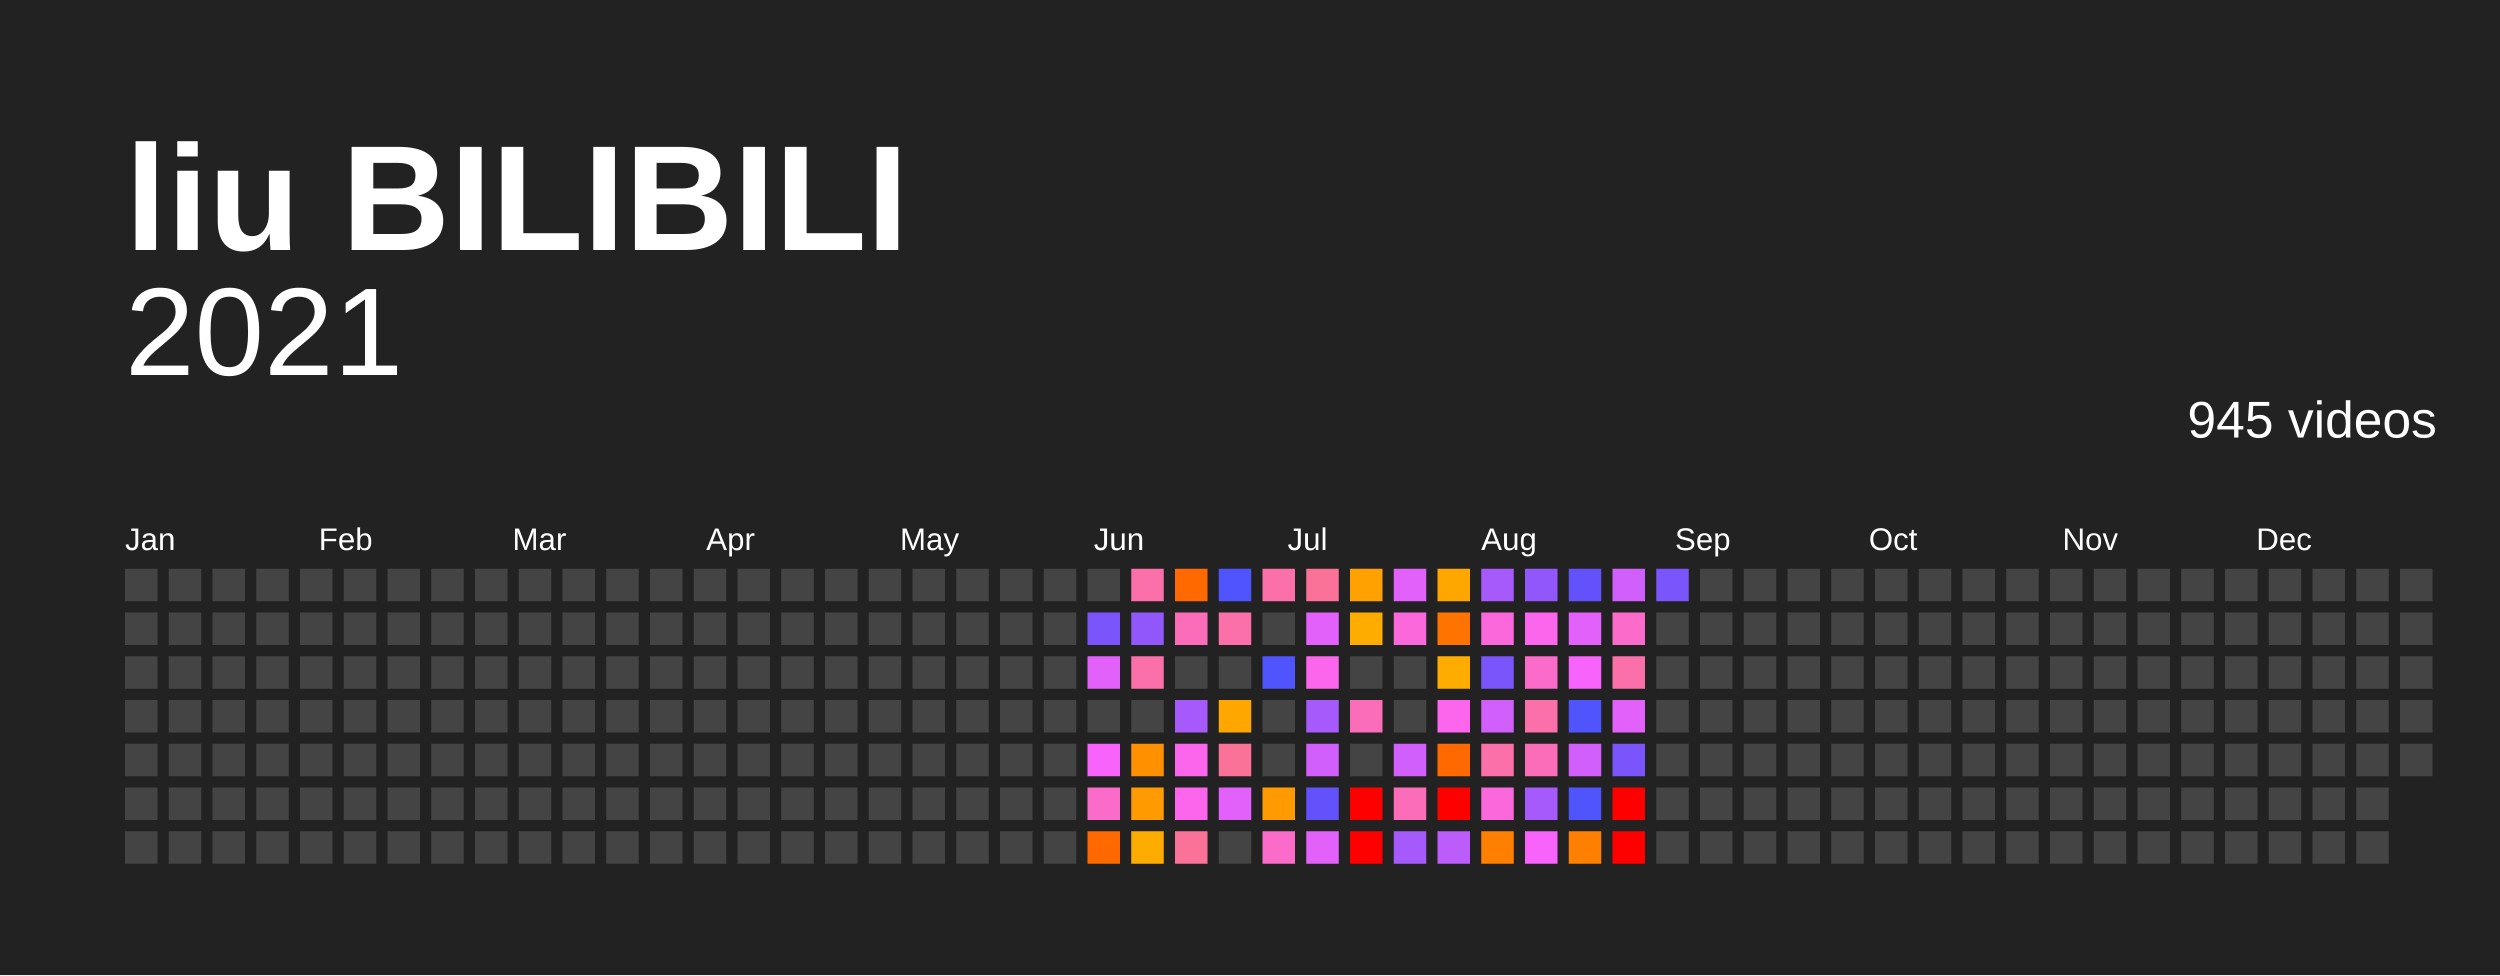
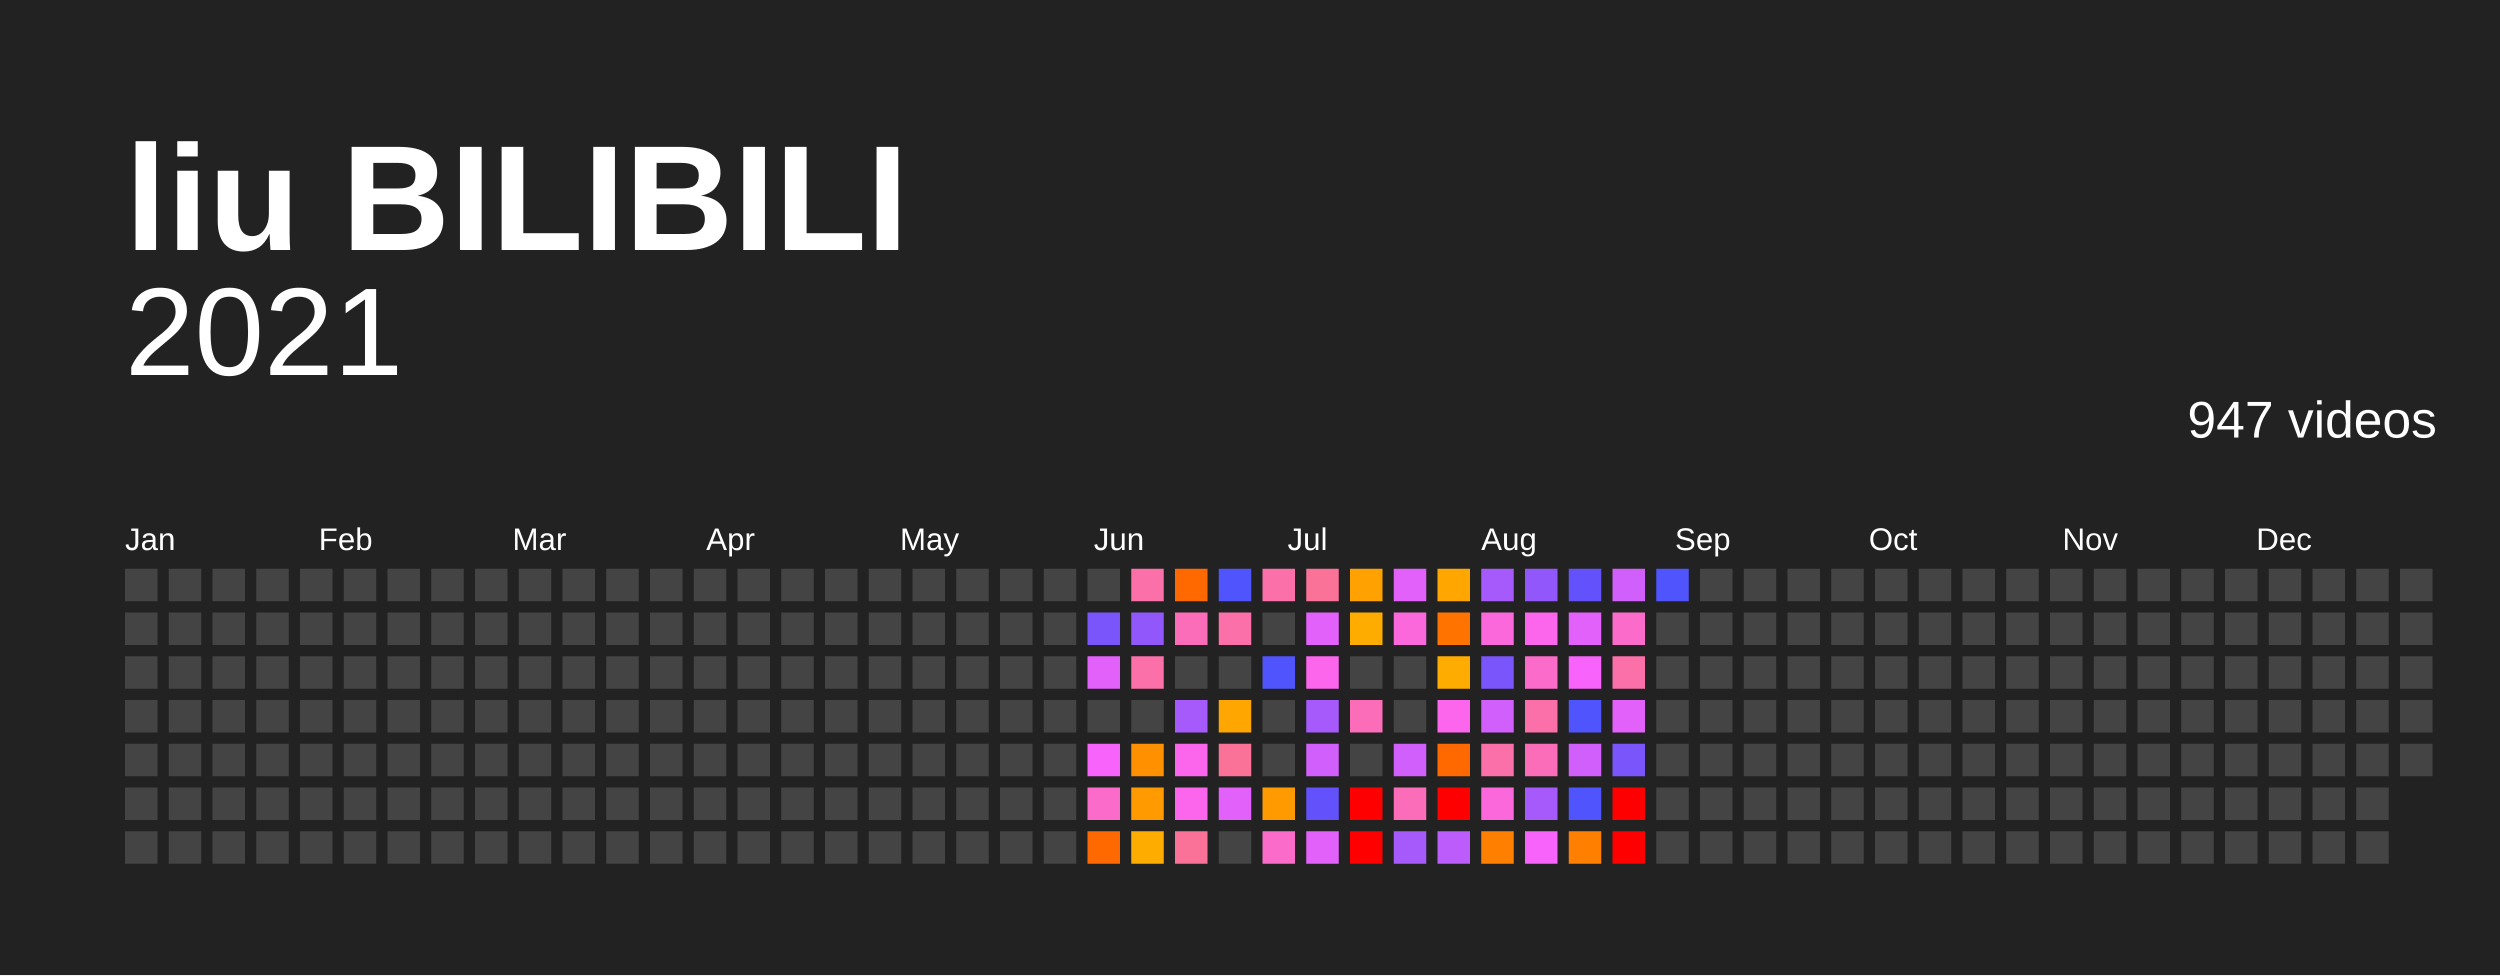
<svg xmlns="http://www.w3.org/2000/svg" baseProfile="full" height="78mm" version="1.1" viewBox="0,0,200,78" width="200mm">
  <defs />
  <rect fill="#222222" height="78" width="200" x="0" y="0" />
  <text fill="#FFFFFF" style="font-size:12px; font-family:Arial; font-weight:bold;" x="10" y="20">liu BILIBILI</text>
  <text alignment-baseline="hanging" fill="#FFFFFF" style="font-size:10.0px; font-family:Arial;" x="10" y="30">2021</text>
-   <text alignment-baseline="hanging" fill="#FFFFFF" style="font-size:4.125px; font-family:Arial;" x="175" y="35">945 videos</text>
+   <text alignment-baseline="hanging" fill="#FFFFFF" style="font-size:4.125px; font-family:Arial;" x="175" y="35">947 videos</text>
  <text fill="#FFFFFF" style="font-size:2.5px; font-family:Arial" x="10.0" y="44">Jan</text>
  <text fill="#FFFFFF" style="font-size:2.5px; font-family:Arial" x="25.5" y="44">Feb</text>
  <text fill="#FFFFFF" style="font-size:2.5px; font-family:Arial" x="41.0" y="44">Mar</text>
  <text fill="#FFFFFF" style="font-size:2.5px; font-family:Arial" x="56.5" y="44">Apr</text>
  <text fill="#FFFFFF" style="font-size:2.5px; font-family:Arial" x="72.0" y="44">May</text>
  <text fill="#FFFFFF" style="font-size:2.5px; font-family:Arial" x="87.5" y="44">Jun</text>
  <text fill="#FFFFFF" style="font-size:2.5px; font-family:Arial" x="103.0" y="44">Jul</text>
  <text fill="#FFFFFF" style="font-size:2.5px; font-family:Arial" x="118.5" y="44">Aug</text>
  <text fill="#FFFFFF" style="font-size:2.5px; font-family:Arial" x="134.0" y="44">Sep</text>
  <text fill="#FFFFFF" style="font-size:2.5px; font-family:Arial" x="149.5" y="44">Oct</text>
  <text fill="#FFFFFF" style="font-size:2.5px; font-family:Arial" x="165.0" y="44">Nov</text>
  <text fill="#FFFFFF" style="font-size:2.5px; font-family:Arial" x="180.5" y="44">Dec</text>
  <rect fill="#444444" height="2.6" width="2.6" x="10.0" y="45.5" />
  <rect fill="#444444" height="2.6" width="2.6" x="10.0" y="49.0" />
  <rect fill="#444444" height="2.6" width="2.6" x="10.0" y="52.5" />
  <rect fill="#444444" height="2.6" width="2.6" x="10.0" y="56.0" />
  <rect fill="#444444" height="2.6" width="2.6" x="10.0" y="59.5" />
  <rect fill="#444444" height="2.6" width="2.6" x="10.0" y="63.0" />
  <rect fill="#444444" height="2.6" width="2.6" x="10.0" y="66.5" />
  <rect fill="#444444" height="2.6" width="2.6" x="13.5" y="45.5" />
  <rect fill="#444444" height="2.6" width="2.6" x="13.5" y="49.0" />
  <rect fill="#444444" height="2.6" width="2.6" x="13.5" y="52.5" />
  <rect fill="#444444" height="2.6" width="2.6" x="13.5" y="56.0" />
  <rect fill="#444444" height="2.6" width="2.6" x="13.5" y="59.5" />
  <rect fill="#444444" height="2.6" width="2.6" x="13.5" y="63.0" />
  <rect fill="#444444" height="2.6" width="2.6" x="13.5" y="66.5" />
  <rect fill="#444444" height="2.6" width="2.6" x="17.0" y="45.5" />
  <rect fill="#444444" height="2.6" width="2.6" x="17.0" y="49.0" />
  <rect fill="#444444" height="2.6" width="2.6" x="17.0" y="52.5" />
  <rect fill="#444444" height="2.6" width="2.6" x="17.0" y="56.0" />
  <rect fill="#444444" height="2.6" width="2.6" x="17.0" y="59.5" />
  <rect fill="#444444" height="2.6" width="2.6" x="17.0" y="63.0" />
  <rect fill="#444444" height="2.6" width="2.6" x="17.0" y="66.5" />
  <rect fill="#444444" height="2.6" width="2.6" x="20.5" y="45.5" />
  <rect fill="#444444" height="2.6" width="2.6" x="20.5" y="49.0" />
  <rect fill="#444444" height="2.6" width="2.6" x="20.5" y="52.5" />
  <rect fill="#444444" height="2.6" width="2.6" x="20.5" y="56.0" />
  <rect fill="#444444" height="2.6" width="2.6" x="20.5" y="59.5" />
  <rect fill="#444444" height="2.6" width="2.6" x="20.5" y="63.0" />
  <rect fill="#444444" height="2.6" width="2.6" x="20.5" y="66.5" />
  <rect fill="#444444" height="2.6" width="2.6" x="24.0" y="45.5" />
  <rect fill="#444444" height="2.6" width="2.6" x="24.0" y="49.0" />
  <rect fill="#444444" height="2.6" width="2.6" x="24.0" y="52.5" />
  <rect fill="#444444" height="2.6" width="2.6" x="24.0" y="56.0" />
  <rect fill="#444444" height="2.6" width="2.6" x="24.0" y="59.5" />
  <rect fill="#444444" height="2.6" width="2.6" x="24.0" y="63.0" />
  <rect fill="#444444" height="2.6" width="2.6" x="24.0" y="66.5" />
  <rect fill="#444444" height="2.6" width="2.6" x="27.5" y="45.5" />
  <rect fill="#444444" height="2.6" width="2.6" x="27.5" y="49.0" />
  <rect fill="#444444" height="2.6" width="2.6" x="27.5" y="52.5" />
  <rect fill="#444444" height="2.6" width="2.6" x="27.5" y="56.0" />
  <rect fill="#444444" height="2.6" width="2.6" x="27.5" y="59.5" />
  <rect fill="#444444" height="2.6" width="2.6" x="27.5" y="63.0" />
  <rect fill="#444444" height="2.6" width="2.6" x="27.5" y="66.5" />
  <rect fill="#444444" height="2.6" width="2.6" x="31.0" y="45.5" />
  <rect fill="#444444" height="2.6" width="2.6" x="31.0" y="49.0" />
  <rect fill="#444444" height="2.6" width="2.6" x="31.0" y="52.5" />
  <rect fill="#444444" height="2.6" width="2.6" x="31.0" y="56.0" />
  <rect fill="#444444" height="2.6" width="2.6" x="31.0" y="59.5" />
  <rect fill="#444444" height="2.6" width="2.6" x="31.0" y="63.0" />
  <rect fill="#444444" height="2.6" width="2.6" x="31.0" y="66.5" />
  <rect fill="#444444" height="2.6" width="2.6" x="34.5" y="45.5" />
  <rect fill="#444444" height="2.6" width="2.6" x="34.5" y="49.0" />
  <rect fill="#444444" height="2.6" width="2.6" x="34.5" y="52.5" />
  <rect fill="#444444" height="2.6" width="2.6" x="34.5" y="56.0" />
  <rect fill="#444444" height="2.6" width="2.6" x="34.5" y="59.5" />
  <rect fill="#444444" height="2.6" width="2.6" x="34.5" y="63.0" />
  <rect fill="#444444" height="2.6" width="2.6" x="34.5" y="66.5" />
  <rect fill="#444444" height="2.6" width="2.6" x="38.0" y="45.5" />
  <rect fill="#444444" height="2.6" width="2.6" x="38.0" y="49.0" />
  <rect fill="#444444" height="2.6" width="2.6" x="38.0" y="52.5" />
  <rect fill="#444444" height="2.6" width="2.6" x="38.0" y="56.0" />
  <rect fill="#444444" height="2.6" width="2.6" x="38.0" y="59.5" />
  <rect fill="#444444" height="2.6" width="2.6" x="38.0" y="63.0" />
  <rect fill="#444444" height="2.6" width="2.6" x="38.0" y="66.5" />
  <rect fill="#444444" height="2.6" width="2.6" x="41.5" y="45.5" />
  <rect fill="#444444" height="2.6" width="2.6" x="41.5" y="49.0" />
  <rect fill="#444444" height="2.6" width="2.6" x="41.5" y="52.5" />
  <rect fill="#444444" height="2.6" width="2.6" x="41.5" y="56.0" />
  <rect fill="#444444" height="2.6" width="2.6" x="41.5" y="59.5" />
  <rect fill="#444444" height="2.6" width="2.6" x="41.5" y="63.0" />
  <rect fill="#444444" height="2.6" width="2.6" x="41.5" y="66.5" />
  <rect fill="#444444" height="2.6" width="2.6" x="45.0" y="45.5" />
  <rect fill="#444444" height="2.6" width="2.6" x="45.0" y="49.0" />
  <rect fill="#444444" height="2.6" width="2.6" x="45.0" y="52.5" />
  <rect fill="#444444" height="2.6" width="2.6" x="45.0" y="56.0" />
  <rect fill="#444444" height="2.6" width="2.6" x="45.0" y="59.5" />
  <rect fill="#444444" height="2.6" width="2.6" x="45.0" y="63.0" />
  <rect fill="#444444" height="2.6" width="2.6" x="45.0" y="66.5" />
  <rect fill="#444444" height="2.6" width="2.6" x="48.5" y="45.5" />
  <rect fill="#444444" height="2.6" width="2.6" x="48.5" y="49.0" />
  <rect fill="#444444" height="2.6" width="2.6" x="48.5" y="52.5" />
  <rect fill="#444444" height="2.6" width="2.6" x="48.5" y="56.0" />
  <rect fill="#444444" height="2.6" width="2.6" x="48.5" y="59.5" />
  <rect fill="#444444" height="2.6" width="2.6" x="48.5" y="63.0" />
  <rect fill="#444444" height="2.6" width="2.6" x="48.5" y="66.5" />
  <rect fill="#444444" height="2.6" width="2.6" x="52.0" y="45.5" />
  <rect fill="#444444" height="2.6" width="2.6" x="52.0" y="49.0" />
  <rect fill="#444444" height="2.6" width="2.6" x="52.0" y="52.5" />
  <rect fill="#444444" height="2.6" width="2.6" x="52.0" y="56.0" />
  <rect fill="#444444" height="2.6" width="2.6" x="52.0" y="59.5" />
  <rect fill="#444444" height="2.6" width="2.6" x="52.0" y="63.0" />
  <rect fill="#444444" height="2.6" width="2.6" x="52.0" y="66.5" />
  <rect fill="#444444" height="2.6" width="2.6" x="55.5" y="45.5" />
  <rect fill="#444444" height="2.6" width="2.6" x="55.5" y="49.0" />
  <rect fill="#444444" height="2.6" width="2.6" x="55.5" y="52.5" />
  <rect fill="#444444" height="2.6" width="2.6" x="55.5" y="56.0" />
  <rect fill="#444444" height="2.6" width="2.6" x="55.5" y="59.5" />
  <rect fill="#444444" height="2.6" width="2.6" x="55.5" y="63.0" />
  <rect fill="#444444" height="2.6" width="2.6" x="55.5" y="66.5" />
  <rect fill="#444444" height="2.6" width="2.6" x="59.0" y="45.5" />
  <rect fill="#444444" height="2.6" width="2.6" x="59.0" y="49.0" />
  <rect fill="#444444" height="2.6" width="2.6" x="59.0" y="52.5" />
  <rect fill="#444444" height="2.6" width="2.6" x="59.0" y="56.0" />
  <rect fill="#444444" height="2.6" width="2.6" x="59.0" y="59.5" />
  <rect fill="#444444" height="2.6" width="2.6" x="59.0" y="63.0" />
  <rect fill="#444444" height="2.6" width="2.6" x="59.0" y="66.5" />
  <rect fill="#444444" height="2.6" width="2.6" x="62.5" y="45.5" />
  <rect fill="#444444" height="2.6" width="2.6" x="62.5" y="49.0" />
  <rect fill="#444444" height="2.6" width="2.6" x="62.5" y="52.5" />
  <rect fill="#444444" height="2.6" width="2.6" x="62.5" y="56.0" />
  <rect fill="#444444" height="2.6" width="2.6" x="62.5" y="59.5" />
  <rect fill="#444444" height="2.6" width="2.6" x="62.5" y="63.0" />
  <rect fill="#444444" height="2.6" width="2.6" x="62.5" y="66.5" />
  <rect fill="#444444" height="2.6" width="2.6" x="66.0" y="45.5" />
  <rect fill="#444444" height="2.6" width="2.6" x="66.0" y="49.0" />
  <rect fill="#444444" height="2.6" width="2.6" x="66.0" y="52.5" />
  <rect fill="#444444" height="2.6" width="2.6" x="66.0" y="56.0" />
  <rect fill="#444444" height="2.6" width="2.6" x="66.0" y="59.5" />
  <rect fill="#444444" height="2.6" width="2.6" x="66.0" y="63.0" />
  <rect fill="#444444" height="2.6" width="2.6" x="66.0" y="66.5" />
  <rect fill="#444444" height="2.6" width="2.6" x="69.5" y="45.5" />
  <rect fill="#444444" height="2.6" width="2.6" x="69.5" y="49.0" />
  <rect fill="#444444" height="2.6" width="2.6" x="69.5" y="52.5" />
  <rect fill="#444444" height="2.6" width="2.6" x="69.5" y="56.0" />
  <rect fill="#444444" height="2.6" width="2.6" x="69.5" y="59.5" />
  <rect fill="#444444" height="2.6" width="2.6" x="69.5" y="63.0" />
  <rect fill="#444444" height="2.6" width="2.6" x="69.5" y="66.5" />
  <rect fill="#444444" height="2.6" width="2.6" x="73.0" y="45.5" />
  <rect fill="#444444" height="2.6" width="2.6" x="73.0" y="49.0" />
  <rect fill="#444444" height="2.6" width="2.6" x="73.0" y="52.5" />
  <rect fill="#444444" height="2.6" width="2.6" x="73.0" y="56.0" />
  <rect fill="#444444" height="2.6" width="2.6" x="73.0" y="59.5" />
  <rect fill="#444444" height="2.6" width="2.6" x="73.0" y="63.0" />
  <rect fill="#444444" height="2.6" width="2.6" x="73.0" y="66.5" />
  <rect fill="#444444" height="2.6" width="2.6" x="76.5" y="45.5" />
  <rect fill="#444444" height="2.6" width="2.6" x="76.5" y="49.0" />
  <rect fill="#444444" height="2.6" width="2.6" x="76.5" y="52.5" />
  <rect fill="#444444" height="2.6" width="2.6" x="76.5" y="56.0" />
  <rect fill="#444444" height="2.6" width="2.6" x="76.5" y="59.5" />
  <rect fill="#444444" height="2.6" width="2.6" x="76.5" y="63.0" />
  <rect fill="#444444" height="2.6" width="2.6" x="76.5" y="66.5" />
  <rect fill="#444444" height="2.6" width="2.6" x="80.0" y="45.5" />
  <rect fill="#444444" height="2.6" width="2.6" x="80.0" y="49.0" />
  <rect fill="#444444" height="2.6" width="2.6" x="80.0" y="52.5" />
  <rect fill="#444444" height="2.6" width="2.6" x="80.0" y="56.0" />
  <rect fill="#444444" height="2.6" width="2.6" x="80.0" y="59.5" />
  <rect fill="#444444" height="2.6" width="2.6" x="80.0" y="63.0" />
  <rect fill="#444444" height="2.6" width="2.6" x="80.0" y="66.5" />
  <rect fill="#444444" height="2.6" width="2.6" x="83.5" y="45.5" />
  <rect fill="#444444" height="2.6" width="2.6" x="83.5" y="49.0" />
  <rect fill="#444444" height="2.6" width="2.6" x="83.5" y="52.5" />
  <rect fill="#444444" height="2.6" width="2.6" x="83.5" y="56.0" />
  <rect fill="#444444" height="2.6" width="2.6" x="83.5" y="59.5" />
  <rect fill="#444444" height="2.6" width="2.6" x="83.5" y="63.0" />
  <rect fill="#444444" height="2.6" width="2.6" x="83.5" y="66.5" />
  <rect fill="#444444" height="2.6" width="2.6" x="87.0" y="45.5" />
  <rect fill="#7a55fb" height="2.6" width="2.6" x="87.0" y="49.0" />
  <rect fill="#e361fb" height="2.6" width="2.6" x="87.0" y="52.5" />
  <rect fill="#444444" height="2.6" width="2.6" x="87.0" y="56.0" />
  <rect fill="#f763fb" height="2.6" width="2.6" x="87.0" y="59.5" />
  <rect fill="#fb6bca" height="2.6" width="2.6" x="87.0" y="63.0" />
  <rect fill="#ff6900" height="2.6" width="2.6" x="87.0" y="66.5" />
  <rect fill="#fb70a9" height="2.6" width="2.6" x="90.5" y="45.5" />
  <rect fill="#9157fb" height="2.6" width="2.6" x="90.5" y="49.0" />
  <rect fill="#fb70a9" height="2.6" width="2.6" x="90.5" y="52.5" />
  <rect fill="#444444" height="2.6" width="2.6" x="90.5" y="56.0" />
  <rect fill="#ff9000" height="2.6" width="2.6" x="90.5" y="59.5" />
  <rect fill="#ff9b00" height="2.6" width="2.6" x="90.5" y="63.0" />
  <rect fill="#ffac00" height="2.6" width="2.6" x="90.5" y="66.5" />
  <rect fill="#ff6900" height="2.6" width="2.6" x="94.0" y="45.5" />
  <rect fill="#fb6db9" height="2.6" width="2.6" x="94.0" y="49.0" />
  <rect fill="#444444" height="2.6" width="2.6" x="94.0" y="52.5" />
  <rect fill="#a65afb" height="2.6" width="2.6" x="94.0" y="56.0" />
  <rect fill="#fb66ed" height="2.6" width="2.6" x="94.0" y="59.5" />
  <rect fill="#fb66ed" height="2.6" width="2.6" x="94.0" y="63.0" />
  <rect fill="#fb7299" height="2.6" width="2.6" x="94.0" y="66.5" />
  <rect fill="#5054fc" height="2.6" width="2.6" x="97.5" y="45.5" />
  <rect fill="#fb70a9" height="2.6" width="2.6" x="97.5" y="49.0" />
  <rect fill="#444444" height="2.6" width="2.6" x="97.5" y="52.5" />
  <rect fill="#ffa600" height="2.6" width="2.6" x="97.5" y="56.0" />
  <rect fill="#fb7299" height="2.6" width="2.6" x="97.5" y="59.5" />
  <rect fill="#e361fb" height="2.6" width="2.6" x="97.5" y="63.0" />
  <rect fill="#444444" height="2.6" width="2.6" x="97.5" y="66.5" />
  <rect fill="#fb70a9" height="2.6" width="2.6" x="101.0" y="45.5" />
  <rect fill="#444444" height="2.6" width="2.6" x="101.0" y="49.0" />
  <rect fill="#5054fc" height="2.6" width="2.6" x="101.0" y="52.5" />
  <rect fill="#444444" height="2.6" width="2.6" x="101.0" y="56.0" />
  <rect fill="#444444" height="2.6" width="2.6" x="101.0" y="59.5" />
  <rect fill="#ff9b00" height="2.6" width="2.6" x="101.0" y="63.0" />
  <rect fill="#fb6bca" height="2.6" width="2.6" x="101.0" y="66.5" />
  <rect fill="#fb7299" height="2.6" width="2.6" x="104.5" y="45.5" />
  <rect fill="#e361fb" height="2.6" width="2.6" x="104.5" y="49.0" />
  <rect fill="#fb66ed" height="2.6" width="2.6" x="104.5" y="52.5" />
  <rect fill="#a65afb" height="2.6" width="2.6" x="104.5" y="56.0" />
  <rect fill="#d05ffb" height="2.6" width="2.6" x="104.5" y="59.5" />
  <rect fill="#6352fc" height="2.6" width="2.6" x="104.5" y="63.0" />
  <rect fill="#e361fb" height="2.6" width="2.6" x="104.5" y="66.5" />
  <rect fill="#ffa100" height="2.6" width="2.6" x="108.0" y="45.5" />
  <rect fill="#ffac00" height="2.6" width="2.6" x="108.0" y="49.0" />
  <rect fill="#444444" height="2.6" width="2.6" x="108.0" y="52.5" />
  <rect fill="#fb6db9" height="2.6" width="2.6" x="108.0" y="56.0" />
  <rect fill="#444444" height="2.6" width="2.6" x="108.0" y="59.5" />
  <rect fill="red" height="2.6" width="2.6" x="108.0" y="63.0" />
  <rect fill="red" height="2.6" width="2.6" x="108.0" y="66.5" />
  <rect fill="#e361fb" height="2.6" width="2.6" x="111.5" y="45.5" />
  <rect fill="#fb68db" height="2.6" width="2.6" x="111.5" y="49.0" />
  <rect fill="#444444" height="2.6" width="2.6" x="111.5" y="52.5" />
  <rect fill="#444444" height="2.6" width="2.6" x="111.5" y="56.0" />
  <rect fill="#d05ffb" height="2.6" width="2.6" x="111.5" y="59.5" />
  <rect fill="#fb6db9" height="2.6" width="2.6" x="111.5" y="63.0" />
  <rect fill="#a65afb" height="2.6" width="2.6" x="111.5" y="66.5" />
  <rect fill="#ffa600" height="2.6" width="2.6" x="115.0" y="45.5" />
  <rect fill="#ff7400" height="2.6" width="2.6" x="115.0" y="49.0" />
  <rect fill="#ffac00" height="2.6" width="2.6" x="115.0" y="52.5" />
  <rect fill="#fb66ed" height="2.6" width="2.6" x="115.0" y="56.0" />
  <rect fill="#ff6900" height="2.6" width="2.6" x="115.0" y="59.5" />
  <rect fill="red" height="2.6" width="2.6" x="115.0" y="63.0" />
  <rect fill="#bb5cfb" height="2.6" width="2.6" x="115.0" y="66.5" />
  <rect fill="#a65afb" height="2.6" width="2.6" x="118.5" y="45.5" />
  <rect fill="#fb68db" height="2.6" width="2.6" x="118.5" y="49.0" />
  <rect fill="#7a55fb" height="2.6" width="2.6" x="118.5" y="52.5" />
  <rect fill="#d05ffb" height="2.6" width="2.6" x="118.5" y="56.0" />
  <rect fill="#fb70a9" height="2.6" width="2.6" x="118.5" y="59.5" />
  <rect fill="#fb68db" height="2.6" width="2.6" x="118.5" y="63.0" />
  <rect fill="#ff7f00" height="2.6" width="2.6" x="118.5" y="66.5" />
  <rect fill="#9157fb" height="2.6" width="2.6" x="122.0" y="45.5" />
  <rect fill="#fb66ed" height="2.6" width="2.6" x="122.0" y="49.0" />
  <rect fill="#fb6bca" height="2.6" width="2.6" x="122.0" y="52.5" />
  <rect fill="#fb70a9" height="2.6" width="2.6" x="122.0" y="56.0" />
  <rect fill="#fb6db9" height="2.6" width="2.6" x="122.0" y="59.5" />
  <rect fill="#a65afb" height="2.6" width="2.6" x="122.0" y="63.0" />
  <rect fill="#f763fb" height="2.6" width="2.6" x="122.0" y="66.5" />
  <rect fill="#6352fc" height="2.6" width="2.6" x="125.5" y="45.5" />
  <rect fill="#e361fb" height="2.6" width="2.6" x="125.5" y="49.0" />
  <rect fill="#f763fb" height="2.6" width="2.6" x="125.5" y="52.5" />
  <rect fill="#5054fc" height="2.6" width="2.6" x="125.5" y="56.0" />
  <rect fill="#d05ffb" height="2.6" width="2.6" x="125.5" y="59.5" />
  <rect fill="#5054fc" height="2.6" width="2.6" x="125.5" y="63.0" />
  <rect fill="#ff7f00" height="2.6" width="2.6" x="125.5" y="66.5" />
  <rect fill="#d05ffb" height="2.6" width="2.6" x="129.0" y="45.5" />
  <rect fill="#fb6bca" height="2.6" width="2.6" x="129.0" y="49.0" />
  <rect fill="#fb70a9" height="2.6" width="2.6" x="129.0" y="52.5" />
  <rect fill="#e361fb" height="2.6" width="2.6" x="129.0" y="56.0" />
  <rect fill="#7a55fb" height="2.6" width="2.6" x="129.0" y="59.5" />
  <rect fill="red" height="2.6" width="2.6" x="129.0" y="63.0" />
  <rect fill="red" height="2.6" width="2.6" x="129.0" y="66.5" />
-   <rect fill="#7a55fb" height="2.6" width="2.6" x="132.5" y="45.5" />
+   <rect fill="#5054fc" height="2.6" width="2.6" x="132.5" y="45.5" />
  <rect fill="#444444" height="2.6" width="2.6" x="132.5" y="49.0" />
  <rect fill="#444444" height="2.6" width="2.6" x="132.5" y="52.5" />
  <rect fill="#444444" height="2.6" width="2.6" x="132.5" y="56.0" />
  <rect fill="#444444" height="2.6" width="2.6" x="132.5" y="59.5" />
  <rect fill="#444444" height="2.6" width="2.6" x="132.5" y="63.0" />
  <rect fill="#444444" height="2.6" width="2.6" x="132.5" y="66.5" />
  <rect fill="#444444" height="2.6" width="2.6" x="136.0" y="45.5" />
  <rect fill="#444444" height="2.6" width="2.6" x="136.0" y="49.0" />
  <rect fill="#444444" height="2.6" width="2.6" x="136.0" y="52.5" />
  <rect fill="#444444" height="2.6" width="2.6" x="136.0" y="56.0" />
  <rect fill="#444444" height="2.6" width="2.6" x="136.0" y="59.5" />
  <rect fill="#444444" height="2.6" width="2.6" x="136.0" y="63.0" />
  <rect fill="#444444" height="2.6" width="2.6" x="136.0" y="66.5" />
  <rect fill="#444444" height="2.6" width="2.6" x="139.5" y="45.5" />
  <rect fill="#444444" height="2.6" width="2.6" x="139.5" y="49.0" />
  <rect fill="#444444" height="2.6" width="2.6" x="139.5" y="52.5" />
  <rect fill="#444444" height="2.6" width="2.6" x="139.5" y="56.0" />
  <rect fill="#444444" height="2.6" width="2.6" x="139.5" y="59.5" />
  <rect fill="#444444" height="2.6" width="2.6" x="139.5" y="63.0" />
  <rect fill="#444444" height="2.6" width="2.6" x="139.5" y="66.5" />
  <rect fill="#444444" height="2.6" width="2.6" x="143.0" y="45.5" />
  <rect fill="#444444" height="2.6" width="2.6" x="143.0" y="49.0" />
  <rect fill="#444444" height="2.6" width="2.6" x="143.0" y="52.5" />
  <rect fill="#444444" height="2.6" width="2.6" x="143.0" y="56.0" />
  <rect fill="#444444" height="2.6" width="2.6" x="143.0" y="59.5" />
  <rect fill="#444444" height="2.6" width="2.6" x="143.0" y="63.0" />
  <rect fill="#444444" height="2.6" width="2.6" x="143.0" y="66.5" />
  <rect fill="#444444" height="2.6" width="2.6" x="146.5" y="45.5" />
  <rect fill="#444444" height="2.6" width="2.6" x="146.5" y="49.0" />
  <rect fill="#444444" height="2.6" width="2.6" x="146.5" y="52.5" />
  <rect fill="#444444" height="2.6" width="2.6" x="146.5" y="56.0" />
  <rect fill="#444444" height="2.6" width="2.6" x="146.5" y="59.5" />
  <rect fill="#444444" height="2.6" width="2.6" x="146.5" y="63.0" />
  <rect fill="#444444" height="2.6" width="2.6" x="146.5" y="66.5" />
  <rect fill="#444444" height="2.6" width="2.6" x="150.0" y="45.5" />
  <rect fill="#444444" height="2.6" width="2.6" x="150.0" y="49.0" />
  <rect fill="#444444" height="2.6" width="2.6" x="150.0" y="52.5" />
  <rect fill="#444444" height="2.6" width="2.6" x="150.0" y="56.0" />
  <rect fill="#444444" height="2.6" width="2.6" x="150.0" y="59.5" />
  <rect fill="#444444" height="2.6" width="2.6" x="150.0" y="63.0" />
  <rect fill="#444444" height="2.6" width="2.6" x="150.0" y="66.5" />
  <rect fill="#444444" height="2.6" width="2.6" x="153.5" y="45.5" />
  <rect fill="#444444" height="2.6" width="2.6" x="153.5" y="49.0" />
  <rect fill="#444444" height="2.6" width="2.6" x="153.5" y="52.5" />
  <rect fill="#444444" height="2.6" width="2.6" x="153.5" y="56.0" />
  <rect fill="#444444" height="2.6" width="2.6" x="153.5" y="59.5" />
  <rect fill="#444444" height="2.6" width="2.6" x="153.5" y="63.0" />
  <rect fill="#444444" height="2.6" width="2.6" x="153.5" y="66.5" />
  <rect fill="#444444" height="2.6" width="2.6" x="157.0" y="45.5" />
  <rect fill="#444444" height="2.6" width="2.6" x="157.0" y="49.0" />
  <rect fill="#444444" height="2.6" width="2.6" x="157.0" y="52.5" />
  <rect fill="#444444" height="2.6" width="2.6" x="157.0" y="56.0" />
  <rect fill="#444444" height="2.6" width="2.6" x="157.0" y="59.5" />
  <rect fill="#444444" height="2.6" width="2.6" x="157.0" y="63.0" />
  <rect fill="#444444" height="2.6" width="2.6" x="157.0" y="66.5" />
  <rect fill="#444444" height="2.6" width="2.6" x="160.5" y="45.5" />
  <rect fill="#444444" height="2.6" width="2.6" x="160.5" y="49.0" />
  <rect fill="#444444" height="2.6" width="2.6" x="160.5" y="52.5" />
  <rect fill="#444444" height="2.6" width="2.6" x="160.5" y="56.0" />
  <rect fill="#444444" height="2.6" width="2.6" x="160.5" y="59.5" />
  <rect fill="#444444" height="2.6" width="2.6" x="160.5" y="63.0" />
  <rect fill="#444444" height="2.6" width="2.6" x="160.5" y="66.5" />
  <rect fill="#444444" height="2.6" width="2.6" x="164.0" y="45.5" />
  <rect fill="#444444" height="2.6" width="2.6" x="164.0" y="49.0" />
  <rect fill="#444444" height="2.6" width="2.6" x="164.0" y="52.5" />
  <rect fill="#444444" height="2.6" width="2.6" x="164.0" y="56.0" />
  <rect fill="#444444" height="2.6" width="2.6" x="164.0" y="59.5" />
  <rect fill="#444444" height="2.6" width="2.6" x="164.0" y="63.0" />
  <rect fill="#444444" height="2.6" width="2.6" x="164.0" y="66.5" />
  <rect fill="#444444" height="2.6" width="2.6" x="167.5" y="45.5" />
  <rect fill="#444444" height="2.6" width="2.6" x="167.5" y="49.0" />
  <rect fill="#444444" height="2.6" width="2.6" x="167.5" y="52.5" />
  <rect fill="#444444" height="2.6" width="2.6" x="167.5" y="56.0" />
  <rect fill="#444444" height="2.6" width="2.6" x="167.5" y="59.5" />
  <rect fill="#444444" height="2.6" width="2.6" x="167.5" y="63.0" />
  <rect fill="#444444" height="2.6" width="2.6" x="167.5" y="66.5" />
  <rect fill="#444444" height="2.6" width="2.6" x="171.0" y="45.5" />
  <rect fill="#444444" height="2.6" width="2.6" x="171.0" y="49.0" />
  <rect fill="#444444" height="2.6" width="2.6" x="171.0" y="52.5" />
  <rect fill="#444444" height="2.6" width="2.6" x="171.0" y="56.0" />
  <rect fill="#444444" height="2.6" width="2.6" x="171.0" y="59.5" />
  <rect fill="#444444" height="2.6" width="2.6" x="171.0" y="63.0" />
  <rect fill="#444444" height="2.6" width="2.6" x="171.0" y="66.5" />
  <rect fill="#444444" height="2.6" width="2.6" x="174.5" y="45.5" />
  <rect fill="#444444" height="2.6" width="2.6" x="174.5" y="49.0" />
  <rect fill="#444444" height="2.6" width="2.6" x="174.5" y="52.5" />
  <rect fill="#444444" height="2.6" width="2.6" x="174.5" y="56.0" />
  <rect fill="#444444" height="2.6" width="2.6" x="174.5" y="59.5" />
  <rect fill="#444444" height="2.6" width="2.6" x="174.5" y="63.0" />
  <rect fill="#444444" height="2.6" width="2.6" x="174.5" y="66.5" />
  <rect fill="#444444" height="2.6" width="2.6" x="178.0" y="45.5" />
  <rect fill="#444444" height="2.6" width="2.6" x="178.0" y="49.0" />
  <rect fill="#444444" height="2.6" width="2.6" x="178.0" y="52.5" />
  <rect fill="#444444" height="2.6" width="2.6" x="178.0" y="56.0" />
  <rect fill="#444444" height="2.6" width="2.6" x="178.0" y="59.5" />
  <rect fill="#444444" height="2.6" width="2.6" x="178.0" y="63.0" />
  <rect fill="#444444" height="2.6" width="2.6" x="178.0" y="66.5" />
  <rect fill="#444444" height="2.6" width="2.6" x="181.5" y="45.5" />
  <rect fill="#444444" height="2.6" width="2.6" x="181.5" y="49.0" />
  <rect fill="#444444" height="2.6" width="2.6" x="181.5" y="52.5" />
  <rect fill="#444444" height="2.6" width="2.6" x="181.5" y="56.0" />
  <rect fill="#444444" height="2.6" width="2.6" x="181.5" y="59.5" />
  <rect fill="#444444" height="2.6" width="2.6" x="181.5" y="63.0" />
  <rect fill="#444444" height="2.6" width="2.6" x="181.5" y="66.5" />
  <rect fill="#444444" height="2.6" width="2.6" x="185.0" y="45.5" />
  <rect fill="#444444" height="2.6" width="2.6" x="185.0" y="49.0" />
  <rect fill="#444444" height="2.6" width="2.6" x="185.0" y="52.5" />
  <rect fill="#444444" height="2.6" width="2.6" x="185.0" y="56.0" />
  <rect fill="#444444" height="2.6" width="2.6" x="185.0" y="59.5" />
  <rect fill="#444444" height="2.6" width="2.6" x="185.0" y="63.0" />
  <rect fill="#444444" height="2.6" width="2.6" x="185.0" y="66.5" />
  <rect fill="#444444" height="2.6" width="2.6" x="188.5" y="45.5" />
  <rect fill="#444444" height="2.6" width="2.6" x="188.5" y="49.0" />
  <rect fill="#444444" height="2.6" width="2.6" x="188.5" y="52.5" />
  <rect fill="#444444" height="2.6" width="2.6" x="188.5" y="56.0" />
  <rect fill="#444444" height="2.6" width="2.6" x="188.5" y="59.5" />
  <rect fill="#444444" height="2.6" width="2.6" x="188.5" y="63.0" />
  <rect fill="#444444" height="2.6" width="2.6" x="188.5" y="66.5" />
  <rect fill="#444444" height="2.6" width="2.6" x="192.0" y="45.5" />
  <rect fill="#444444" height="2.6" width="2.6" x="192.0" y="49.0" />
  <rect fill="#444444" height="2.6" width="2.6" x="192.0" y="52.5" />
  <rect fill="#444444" height="2.6" width="2.6" x="192.0" y="56.0" />
  <rect fill="#444444" height="2.6" width="2.6" x="192.0" y="59.5" />
</svg>
